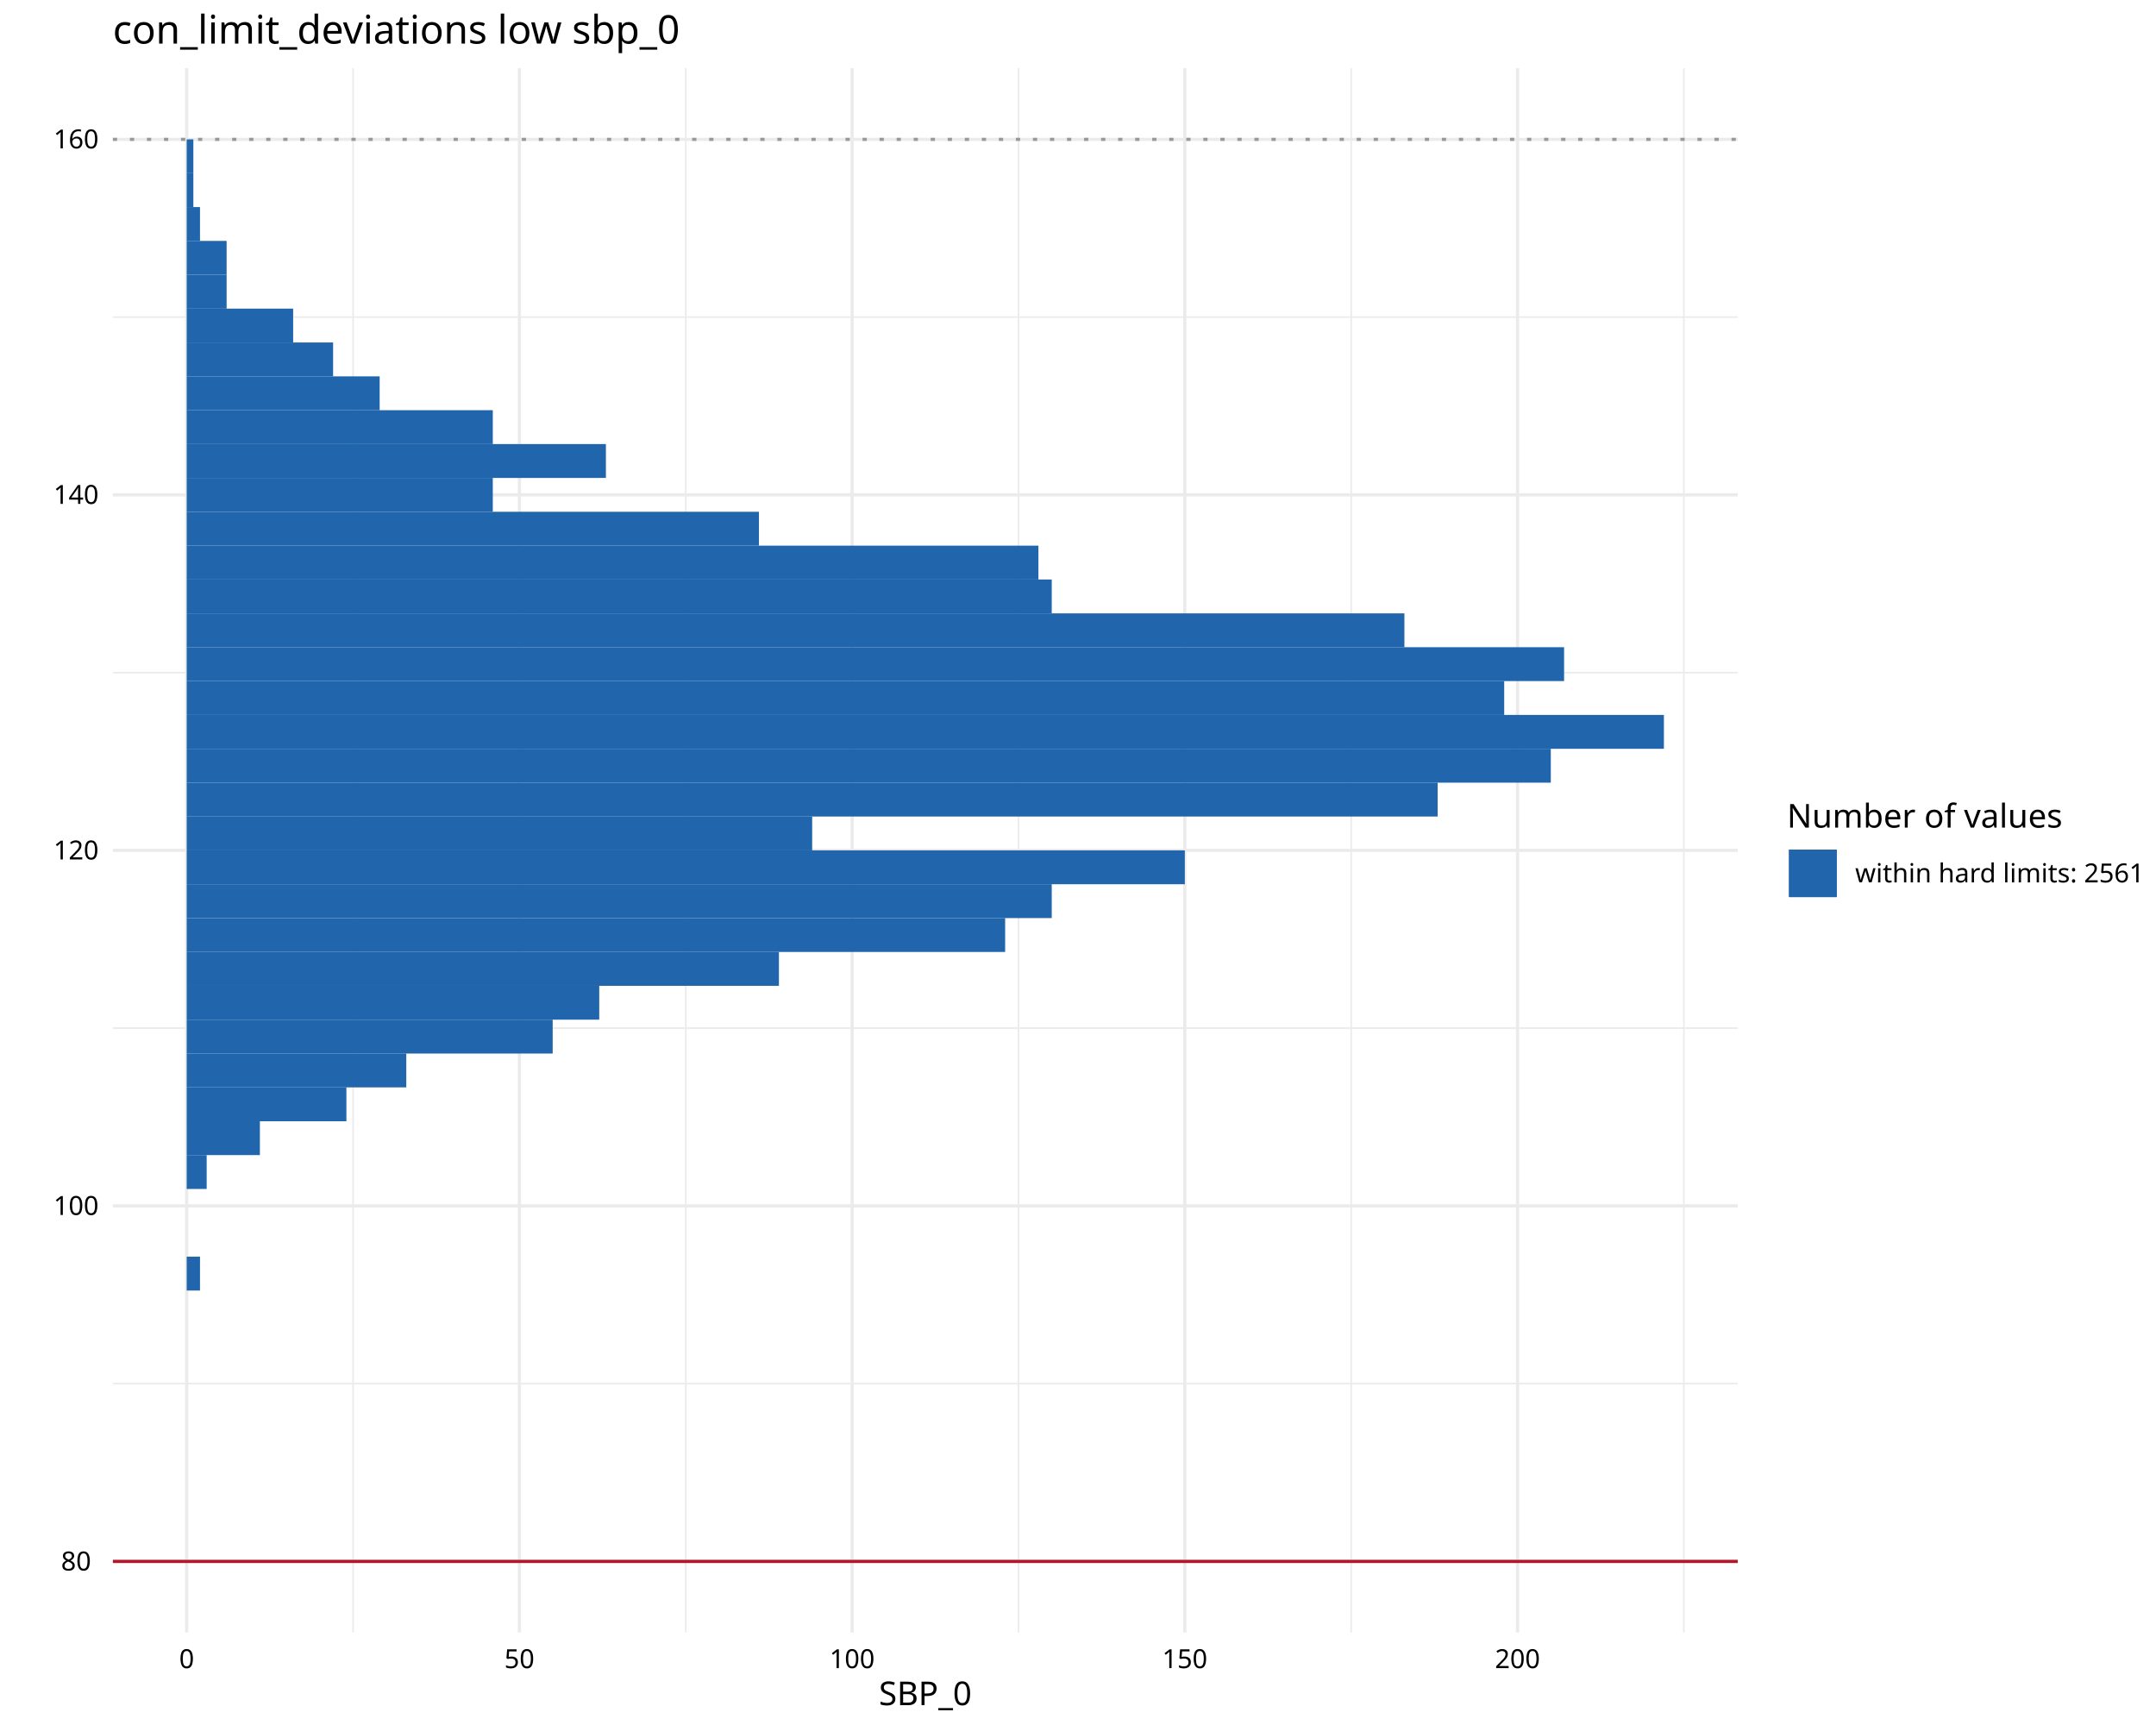
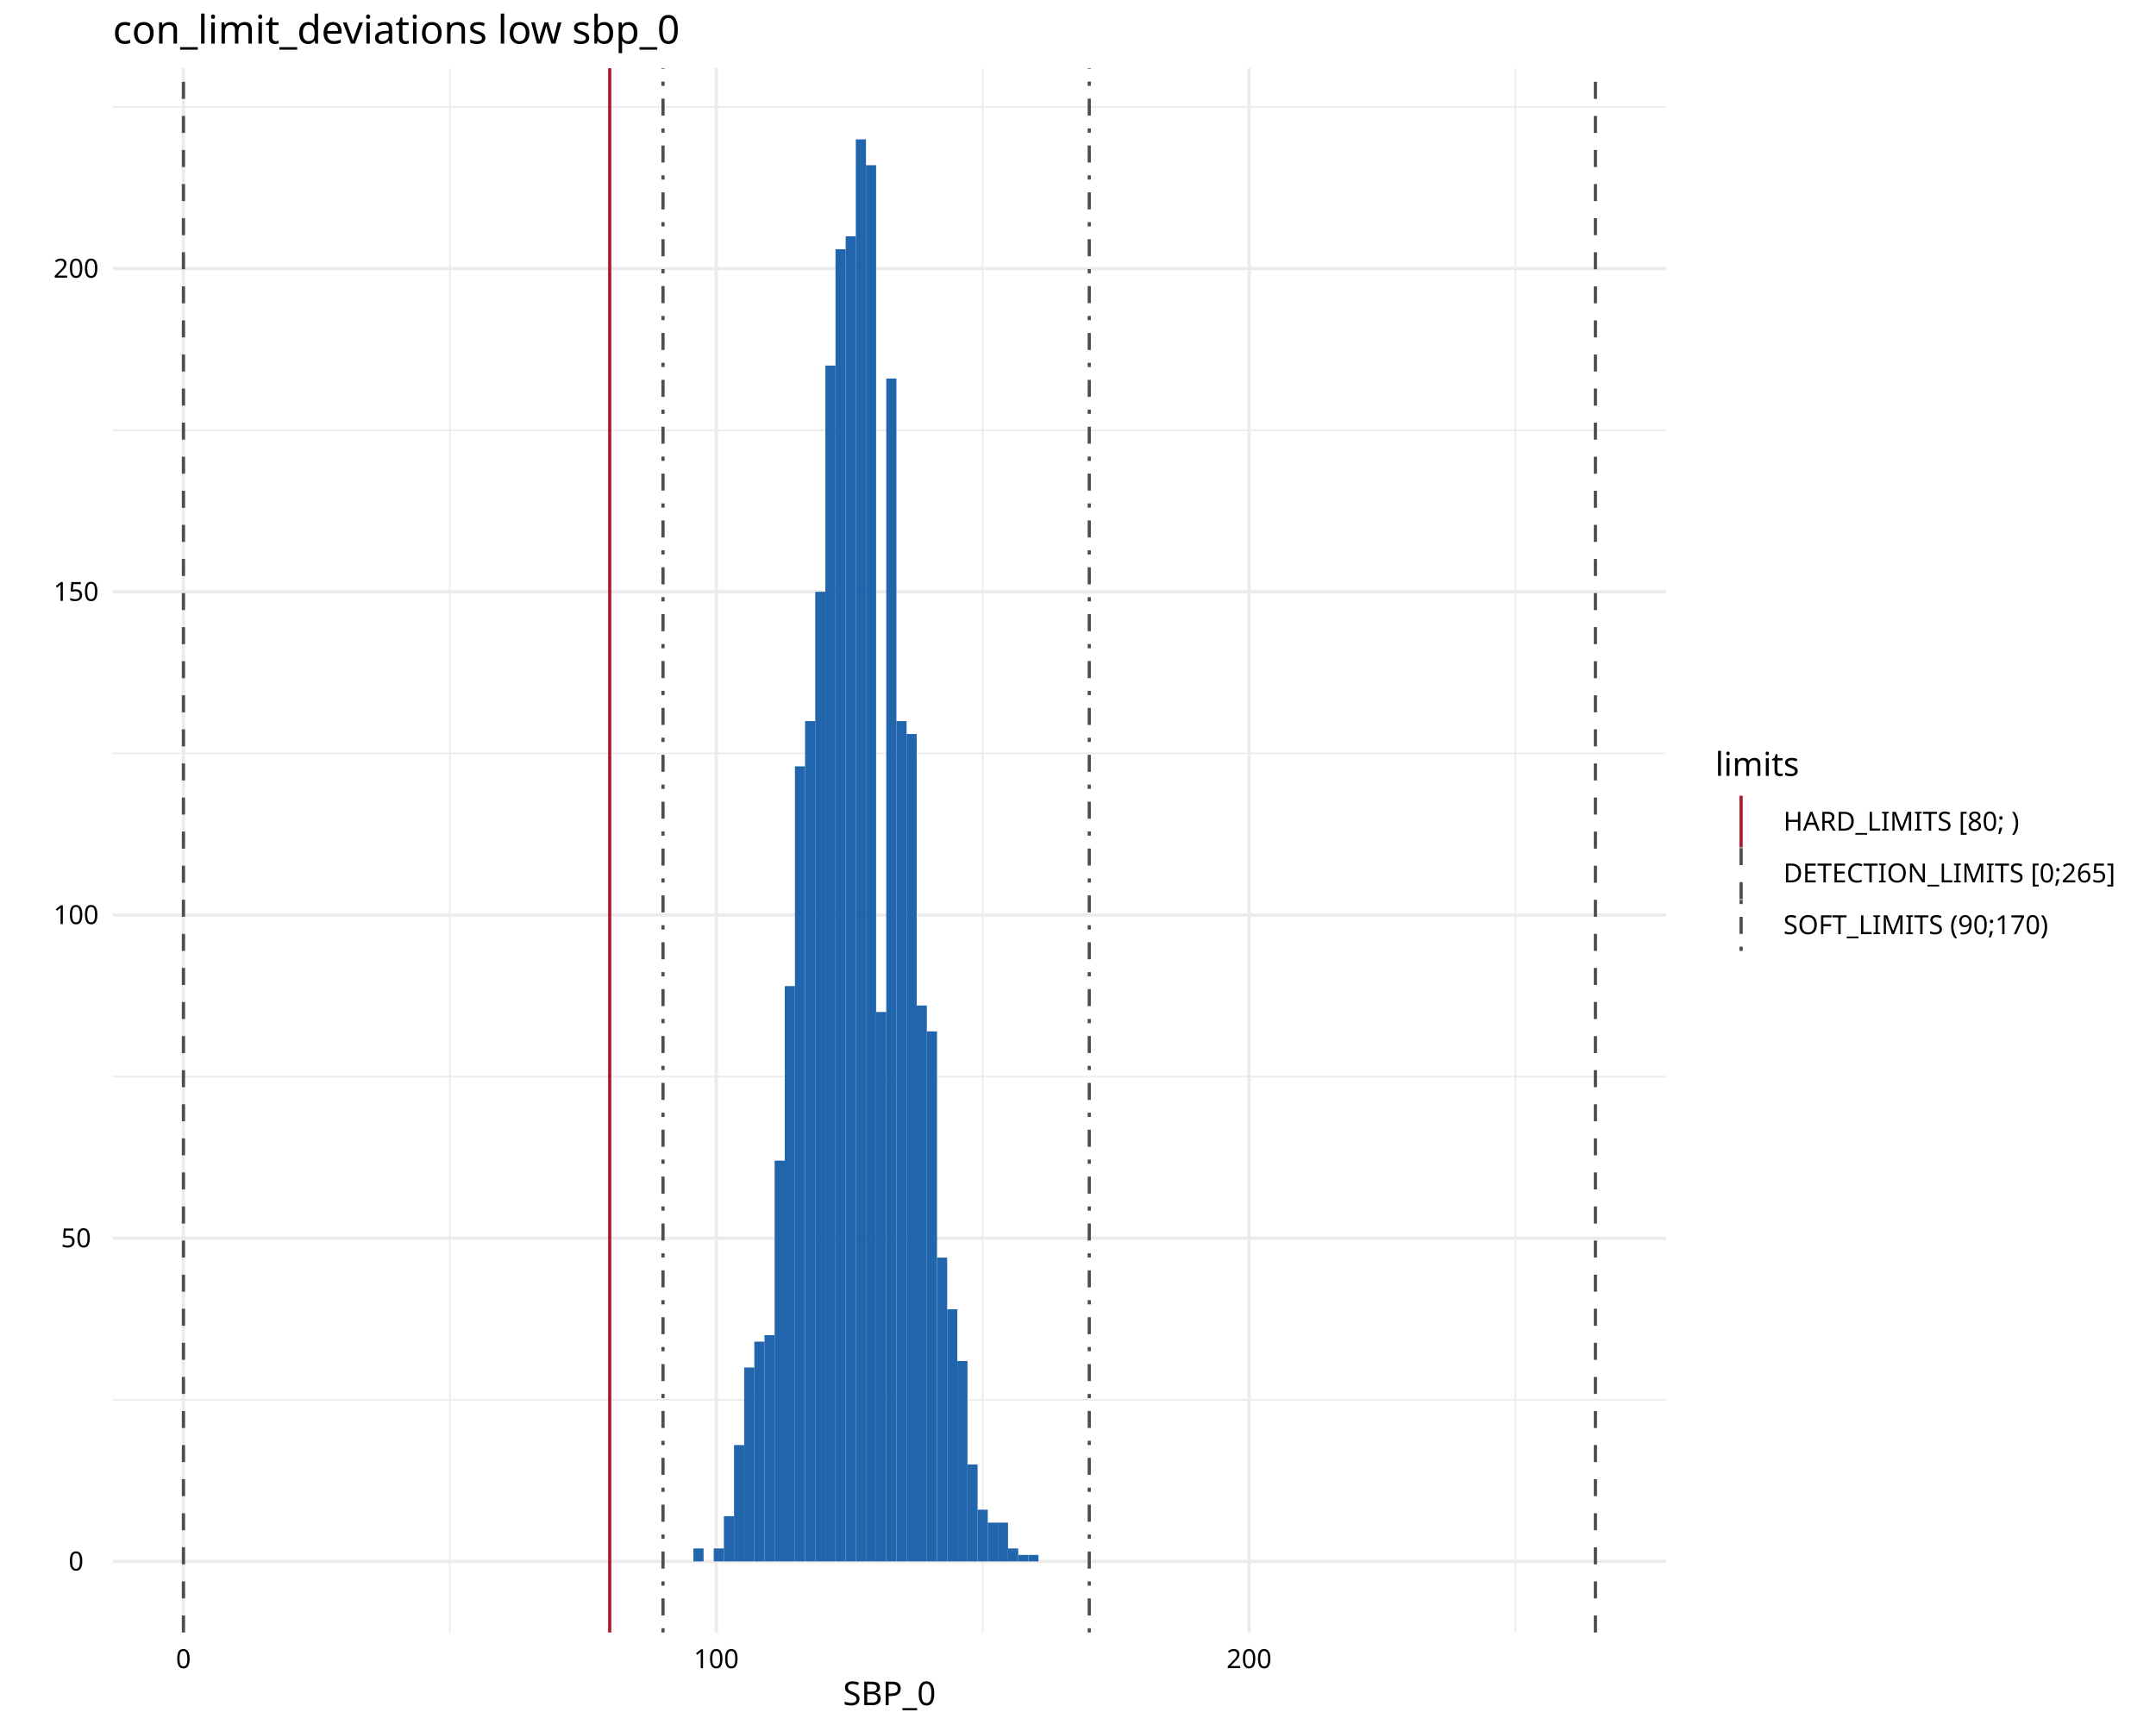
<svg xmlns="http://www.w3.org/2000/svg" class="svglite" data-engine-version="2.0" width="720.00pt" height="576.00pt" viewBox="0 0 720.00 576.00">
  <defs>
    <style type="text/css">
    .svglite line, .svglite polyline, .svglite polygon, .svglite path, .svglite rect, .svglite circle {
      fill: none;
      stroke: #000000;
      stroke-linecap: round;
      stroke-linejoin: round;
      stroke-miterlimit: 10.00;
    }
  </style>
  </defs>
  <rect width="100%" height="100%" style="stroke: none; fill: #FFFFFF;" />
  <defs>
    <clipPath id="cpMC4wMHw3MjAuMDB8MC4wMHw1NzYuMDA=">
      <rect x="0.00" y="0.00" width="720.00" height="576.00" />
    </clipPath>
  </defs>
  <g clip-path="url(#cpMC4wMHw3MjAuMDB8MC4wMHw1NzYuMDA=)">
</g>
  <defs>
-     <clipPath id="cpMzcuNjl8NTgwLjMzfDIyLjc4fDU0NS4xMQ==">
-       <rect x="37.69" y="22.78" width="542.64" height="522.33" />
+     <clipPath id="cpMzcuNjl8NTU2LjM3fDIyLjc4fDU0NS4xMQ==">
+       <rect x="37.69" y="22.78" width="518.68" height="522.33" />
    </clipPath>
  </defs>
-   <g clip-path="url(#cpMzcuNjl8NTgwLjMzfDIyLjc4fDU0NS4xMQ==)">
-     <polyline points="37.69,462.01 580.33,462.01 " style="stroke-width: 0.53; stroke: #EBEBEB; stroke-linecap: butt;" />
-     <polyline points="37.69,343.30 580.33,343.30 " style="stroke-width: 0.53; stroke: #EBEBEB; stroke-linecap: butt;" />
-     <polyline points="37.69,224.59 580.33,224.59 " style="stroke-width: 0.53; stroke: #EBEBEB; stroke-linecap: butt;" />
-     <polyline points="37.69,105.88 580.33,105.88 " style="stroke-width: 0.53; stroke: #EBEBEB; stroke-linecap: butt;" />
-     <polyline points="117.91,545.11 117.91,22.78 " style="stroke-width: 0.53; stroke: #EBEBEB; stroke-linecap: butt;" />
-     <polyline points="229.01,545.11 229.01,22.78 " style="stroke-width: 0.53; stroke: #EBEBEB; stroke-linecap: butt;" />
-     <polyline points="340.12,545.11 340.12,22.78 " style="stroke-width: 0.53; stroke: #EBEBEB; stroke-linecap: butt;" />
-     <polyline points="451.23,545.11 451.23,22.78 " style="stroke-width: 0.53; stroke: #EBEBEB; stroke-linecap: butt;" />
-     <polyline points="562.33,545.11 562.33,22.78 " style="stroke-width: 0.53; stroke: #EBEBEB; stroke-linecap: butt;" />
-     <polyline points="37.69,521.37 580.33,521.37 " style="stroke-width: 1.07; stroke: #EBEBEB; stroke-linecap: butt;" />
-     <polyline points="37.69,402.66 580.33,402.66 " style="stroke-width: 1.07; stroke: #EBEBEB; stroke-linecap: butt;" />
-     <polyline points="37.69,283.95 580.33,283.95 " style="stroke-width: 1.07; stroke: #EBEBEB; stroke-linecap: butt;" />
-     <polyline points="37.69,165.24 580.33,165.24 " style="stroke-width: 1.07; stroke: #EBEBEB; stroke-linecap: butt;" />
-     <polyline points="37.69,46.53 580.33,46.53 " style="stroke-width: 1.07; stroke: #EBEBEB; stroke-linecap: butt;" />
-     <polyline points="62.35,545.11 62.35,22.78 " style="stroke-width: 1.07; stroke: #EBEBEB; stroke-linecap: butt;" />
-     <polyline points="173.46,545.11 173.46,22.78 " style="stroke-width: 1.07; stroke: #EBEBEB; stroke-linecap: butt;" />
-     <polyline points="284.57,545.11 284.57,22.78 " style="stroke-width: 1.07; stroke: #EBEBEB; stroke-linecap: butt;" />
-     <polyline points="395.67,545.11 395.67,22.78 " style="stroke-width: 1.07; stroke: #EBEBEB; stroke-linecap: butt;" />
-     <polyline points="506.78,545.11 506.78,22.78 " style="stroke-width: 1.07; stroke: #EBEBEB; stroke-linecap: butt;" />
-     <rect x="62.35" y="510.06" width="0.00" height="11.31" style="stroke-width: 1.07; stroke: none; stroke-linecap: butt; stroke-linejoin: miter; fill: #2166AC;" />
-     <rect x="62.35" y="498.76" width="0.00" height="11.31" style="stroke-width: 1.07; stroke: none; stroke-linecap: butt; stroke-linejoin: miter; fill: #2166AC;" />
-     <rect x="62.35" y="487.45" width="0.00" height="11.31" style="stroke-width: 1.07; stroke: none; stroke-linecap: butt; stroke-linejoin: miter; fill: #2166AC;" />
-     <rect x="62.35" y="476.15" width="0.00" height="11.31" style="stroke-width: 1.07; stroke: none; stroke-linecap: butt; stroke-linejoin: miter; fill: #2166AC;" />
-     <rect x="62.35" y="464.84" width="0.00" height="11.31" style="stroke-width: 1.07; stroke: none; stroke-linecap: butt; stroke-linejoin: miter; fill: #2166AC;" />
-     <rect x="62.35" y="453.54" width="0.00" height="11.31" style="stroke-width: 1.07; stroke: none; stroke-linecap: butt; stroke-linejoin: miter; fill: #2166AC;" />
-     <rect x="62.35" y="442.23" width="0.00" height="11.31" style="stroke-width: 1.07; stroke: none; stroke-linecap: butt; stroke-linejoin: miter; fill: #2166AC;" />
-     <rect x="62.35" y="430.92" width="0.00" height="11.31" style="stroke-width: 1.07; stroke: none; stroke-linecap: butt; stroke-linejoin: miter; fill: #2166AC;" />
-     <rect x="62.35" y="419.62" width="4.44" height="11.31" style="stroke-width: 1.07; stroke: none; stroke-linecap: butt; stroke-linejoin: miter; fill: #2166AC;" />
-     <rect x="62.35" y="408.31" width="0.00" height="11.31" style="stroke-width: 1.07; stroke: none; stroke-linecap: butt; stroke-linejoin: miter; fill: #2166AC;" />
-     <rect x="62.35" y="397.01" width="0.00" height="11.31" style="stroke-width: 1.07; stroke: none; stroke-linecap: butt; stroke-linejoin: miter; fill: #2166AC;" />
-     <rect x="62.35" y="385.70" width="6.67" height="11.31" style="stroke-width: 1.07; stroke: none; stroke-linecap: butt; stroke-linejoin: miter; fill: #2166AC;" />
-     <rect x="62.35" y="374.39" width="24.44" height="11.31" style="stroke-width: 1.07; stroke: none; stroke-linecap: butt; stroke-linejoin: miter; fill: #2166AC;" />
-     <rect x="62.35" y="363.09" width="53.33" height="11.31" style="stroke-width: 1.07; stroke: none; stroke-linecap: butt; stroke-linejoin: miter; fill: #2166AC;" />
-     <rect x="62.35" y="351.78" width="73.33" height="11.31" style="stroke-width: 1.07; stroke: none; stroke-linecap: butt; stroke-linejoin: miter; fill: #2166AC;" />
-     <rect x="62.35" y="340.48" width="122.22" height="11.31" style="stroke-width: 1.07; stroke: none; stroke-linecap: butt; stroke-linejoin: miter; fill: #2166AC;" />
-     <rect x="62.35" y="329.17" width="137.77" height="11.31" style="stroke-width: 1.07; stroke: none; stroke-linecap: butt; stroke-linejoin: miter; fill: #2166AC;" />
-     <rect x="62.35" y="317.87" width="197.77" height="11.31" style="stroke-width: 1.07; stroke: none; stroke-linecap: butt; stroke-linejoin: miter; fill: #2166AC;" />
-     <rect x="62.35" y="306.56" width="273.32" height="11.31" style="stroke-width: 1.07; stroke: none; stroke-linecap: butt; stroke-linejoin: miter; fill: #2166AC;" />
-     <rect x="62.35" y="295.25" width="288.88" height="11.31" style="stroke-width: 1.07; stroke: none; stroke-linecap: butt; stroke-linejoin: miter; fill: #2166AC;" />
-     <rect x="62.35" y="283.95" width="333.32" height="11.31" style="stroke-width: 1.07; stroke: none; stroke-linecap: butt; stroke-linejoin: miter; fill: #2166AC;" />
-     <rect x="62.35" y="272.64" width="208.88" height="11.31" style="stroke-width: 1.07; stroke: none; stroke-linecap: butt; stroke-linejoin: miter; fill: #2166AC;" />
-     <rect x="62.35" y="261.34" width="417.76" height="11.31" style="stroke-width: 1.07; stroke: none; stroke-linecap: butt; stroke-linejoin: miter; fill: #2166AC;" />
-     <rect x="62.35" y="250.03" width="455.54" height="11.31" style="stroke-width: 1.07; stroke: none; stroke-linecap: butt; stroke-linejoin: miter; fill: #2166AC;" />
-     <rect x="62.35" y="238.72" width="493.31" height="11.31" style="stroke-width: 1.07; stroke: none; stroke-linecap: butt; stroke-linejoin: miter; fill: #2166AC;" />
-     <rect x="62.35" y="227.42" width="439.98" height="11.31" style="stroke-width: 1.07; stroke: none; stroke-linecap: butt; stroke-linejoin: miter; fill: #2166AC;" />
-     <rect x="62.35" y="216.11" width="459.98" height="11.31" style="stroke-width: 1.07; stroke: none; stroke-linecap: butt; stroke-linejoin: miter; fill: #2166AC;" />
-     <rect x="62.35" y="204.81" width="406.65" height="11.31" style="stroke-width: 1.07; stroke: none; stroke-linecap: butt; stroke-linejoin: miter; fill: #2166AC;" />
-     <rect x="62.35" y="193.50" width="288.88" height="11.31" style="stroke-width: 1.07; stroke: none; stroke-linecap: butt; stroke-linejoin: miter; fill: #2166AC;" />
-     <rect x="62.35" y="182.20" width="284.43" height="11.31" style="stroke-width: 1.07; stroke: none; stroke-linecap: butt; stroke-linejoin: miter; fill: #2166AC;" />
-     <rect x="62.35" y="170.89" width="191.10" height="11.31" style="stroke-width: 1.07; stroke: none; stroke-linecap: butt; stroke-linejoin: miter; fill: #2166AC;" />
-     <rect x="62.35" y="159.58" width="102.22" height="11.31" style="stroke-width: 1.07; stroke: none; stroke-linecap: butt; stroke-linejoin: miter; fill: #2166AC;" />
-     <rect x="62.35" y="148.28" width="139.99" height="11.31" style="stroke-width: 1.07; stroke: none; stroke-linecap: butt; stroke-linejoin: miter; fill: #2166AC;" />
-     <rect x="62.35" y="136.97" width="102.22" height="11.31" style="stroke-width: 1.07; stroke: none; stroke-linecap: butt; stroke-linejoin: miter; fill: #2166AC;" />
-     <rect x="62.35" y="125.67" width="64.44" height="11.31" style="stroke-width: 1.07; stroke: none; stroke-linecap: butt; stroke-linejoin: miter; fill: #2166AC;" />
-     <rect x="62.35" y="114.36" width="48.89" height="11.31" style="stroke-width: 1.07; stroke: none; stroke-linecap: butt; stroke-linejoin: miter; fill: #2166AC;" />
-     <rect x="62.35" y="103.05" width="35.55" height="11.31" style="stroke-width: 1.07; stroke: none; stroke-linecap: butt; stroke-linejoin: miter; fill: #2166AC;" />
-     <rect x="62.35" y="91.75" width="13.33" height="11.31" style="stroke-width: 1.07; stroke: none; stroke-linecap: butt; stroke-linejoin: miter; fill: #2166AC;" />
-     <rect x="62.35" y="80.44" width="13.33" height="11.31" style="stroke-width: 1.07; stroke: none; stroke-linecap: butt; stroke-linejoin: miter; fill: #2166AC;" />
-     <rect x="62.35" y="69.14" width="4.44" height="11.31" style="stroke-width: 1.07; stroke: none; stroke-linecap: butt; stroke-linejoin: miter; fill: #2166AC;" />
-     <rect x="62.35" y="57.83" width="2.22" height="11.31" style="stroke-width: 1.07; stroke: none; stroke-linecap: butt; stroke-linejoin: miter; fill: #2166AC;" />
-     <rect x="62.35" y="46.53" width="2.22" height="11.31" style="stroke-width: 1.07; stroke: none; stroke-linecap: butt; stroke-linejoin: miter; fill: #2166AC;" />
-     <line x1="37.69" y1="521.37" x2="580.33" y2="521.37" style="stroke-width: 1.07; stroke: #B2182B; stroke-linecap: butt;" />
-     <line x1="37.69" y1="46.53" x2="580.33" y2="46.53" style="stroke-width: 1.07; stroke: #999999; stroke-dasharray: 1.42,4.27; stroke-linecap: butt;" />
+   <g clip-path="url(#cpMzcuNjl8NTU2LjM3fDIyLjc4fDU0NS4xMQ==)">
+     <polyline points="37.69,467.41 556.37,467.41 " style="stroke-width: 0.53; stroke: #EBEBEB; stroke-linecap: butt;" />
+     <polyline points="37.69,359.49 556.37,359.49 " style="stroke-width: 0.53; stroke: #EBEBEB; stroke-linecap: butt;" />
+     <polyline points="37.69,251.57 556.37,251.57 " style="stroke-width: 0.53; stroke: #EBEBEB; stroke-linecap: butt;" />
+     <polyline points="37.69,143.65 556.37,143.65 " style="stroke-width: 0.53; stroke: #EBEBEB; stroke-linecap: butt;" />
+     <polyline points="37.69,35.73 556.37,35.73 " style="stroke-width: 0.53; stroke: #EBEBEB; stroke-linecap: butt;" />
+     <polyline points="150.23,545.11 150.23,22.78 " style="stroke-width: 0.53; stroke: #EBEBEB; stroke-linecap: butt;" />
+     <polyline points="328.17,545.11 328.17,22.78 " style="stroke-width: 0.53; stroke: #EBEBEB; stroke-linecap: butt;" />
+     <polyline points="506.10,545.11 506.10,22.78 " style="stroke-width: 0.53; stroke: #EBEBEB; stroke-linecap: butt;" />
+     <polyline points="37.69,521.37 556.37,521.37 " style="stroke-width: 1.07; stroke: #EBEBEB; stroke-linecap: butt;" />
+     <polyline points="37.69,413.45 556.37,413.45 " style="stroke-width: 1.07; stroke: #EBEBEB; stroke-linecap: butt;" />
+     <polyline points="37.69,305.53 556.37,305.53 " style="stroke-width: 1.07; stroke: #EBEBEB; stroke-linecap: butt;" />
+     <polyline points="37.69,197.61 556.37,197.61 " style="stroke-width: 1.07; stroke: #EBEBEB; stroke-linecap: butt;" />
+     <polyline points="37.69,89.69 556.37,89.69 " style="stroke-width: 1.07; stroke: #EBEBEB; stroke-linecap: butt;" />
+     <polyline points="61.26,545.11 61.26,22.78 " style="stroke-width: 1.07; stroke: #EBEBEB; stroke-linecap: butt;" />
+     <polyline points="239.20,545.11 239.20,22.78 " style="stroke-width: 1.07; stroke: #EBEBEB; stroke-linecap: butt;" />
+     <polyline points="417.14,545.11 417.14,22.78 " style="stroke-width: 1.07; stroke: #EBEBEB; stroke-linecap: butt;" />
+     <rect x="221.41" y="521.37" width="3.39" height="0.00" style="stroke-width: 1.07; stroke: none; stroke-linecap: butt; stroke-linejoin: miter; fill: #2166AC;" />
+     <rect x="224.80" y="521.37" width="3.39" height="0.00" style="stroke-width: 1.07; stroke: none; stroke-linecap: butt; stroke-linejoin: miter; fill: #2166AC;" />
+     <rect x="228.19" y="521.37" width="3.39" height="0.00" style="stroke-width: 1.07; stroke: none; stroke-linecap: butt; stroke-linejoin: miter; fill: #2166AC;" />
+     <rect x="231.57" y="517.05" width="3.39" height="4.32" style="stroke-width: 1.07; stroke: none; stroke-linecap: butt; stroke-linejoin: miter; fill: #2166AC;" />
+     <rect x="234.96" y="521.37" width="3.39" height="0.00" style="stroke-width: 1.07; stroke: none; stroke-linecap: butt; stroke-linejoin: miter; fill: #2166AC;" />
+     <rect x="238.35" y="517.05" width="3.39" height="4.32" style="stroke-width: 1.07; stroke: none; stroke-linecap: butt; stroke-linejoin: miter; fill: #2166AC;" />
+     <rect x="241.74" y="506.26" width="3.39" height="15.11" style="stroke-width: 1.07; stroke: none; stroke-linecap: butt; stroke-linejoin: miter; fill: #2166AC;" />
+     <rect x="245.13" y="482.52" width="3.39" height="38.85" style="stroke-width: 1.07; stroke: none; stroke-linecap: butt; stroke-linejoin: miter; fill: #2166AC;" />
+     <rect x="248.52" y="456.62" width="3.39" height="64.75" style="stroke-width: 1.07; stroke: none; stroke-linecap: butt; stroke-linejoin: miter; fill: #2166AC;" />
+     <rect x="251.91" y="447.99" width="3.39" height="73.39" style="stroke-width: 1.07; stroke: none; stroke-linecap: butt; stroke-linejoin: miter; fill: #2166AC;" />
+     <rect x="255.30" y="445.83" width="3.39" height="75.54" style="stroke-width: 1.07; stroke: none; stroke-linecap: butt; stroke-linejoin: miter; fill: #2166AC;" />
+     <rect x="258.69" y="387.55" width="3.39" height="133.82" style="stroke-width: 1.07; stroke: none; stroke-linecap: butt; stroke-linejoin: miter; fill: #2166AC;" />
+     <rect x="262.08" y="329.27" width="3.39" height="192.10" style="stroke-width: 1.07; stroke: none; stroke-linecap: butt; stroke-linejoin: miter; fill: #2166AC;" />
+     <rect x="265.47" y="255.89" width="3.39" height="265.48" style="stroke-width: 1.07; stroke: none; stroke-linecap: butt; stroke-linejoin: miter; fill: #2166AC;" />
+     <rect x="268.86" y="240.78" width="3.39" height="280.59" style="stroke-width: 1.07; stroke: none; stroke-linecap: butt; stroke-linejoin: miter; fill: #2166AC;" />
+     <rect x="272.25" y="197.61" width="3.39" height="323.76" style="stroke-width: 1.07; stroke: none; stroke-linecap: butt; stroke-linejoin: miter; fill: #2166AC;" />
+     <rect x="275.63" y="122.07" width="3.39" height="399.30" style="stroke-width: 1.07; stroke: none; stroke-linecap: butt; stroke-linejoin: miter; fill: #2166AC;" />
+     <rect x="279.02" y="83.22" width="3.39" height="438.15" style="stroke-width: 1.07; stroke: none; stroke-linecap: butt; stroke-linejoin: miter; fill: #2166AC;" />
+     <rect x="282.41" y="78.90" width="3.39" height="442.47" style="stroke-width: 1.07; stroke: none; stroke-linecap: butt; stroke-linejoin: miter; fill: #2166AC;" />
+     <rect x="285.80" y="46.53" width="3.39" height="474.84" style="stroke-width: 1.07; stroke: none; stroke-linecap: butt; stroke-linejoin: miter; fill: #2166AC;" />
+     <rect x="289.19" y="55.16" width="3.39" height="466.21" style="stroke-width: 1.07; stroke: none; stroke-linecap: butt; stroke-linejoin: miter; fill: #2166AC;" />
+     <rect x="292.58" y="337.91" width="3.39" height="183.46" style="stroke-width: 1.07; stroke: none; stroke-linecap: butt; stroke-linejoin: miter; fill: #2166AC;" />
+     <rect x="295.97" y="126.39" width="3.39" height="394.98" style="stroke-width: 1.07; stroke: none; stroke-linecap: butt; stroke-linejoin: miter; fill: #2166AC;" />
+     <rect x="299.36" y="240.78" width="3.39" height="280.59" style="stroke-width: 1.07; stroke: none; stroke-linecap: butt; stroke-linejoin: miter; fill: #2166AC;" />
+     <rect x="302.75" y="245.10" width="3.39" height="276.27" style="stroke-width: 1.07; stroke: none; stroke-linecap: butt; stroke-linejoin: miter; fill: #2166AC;" />
+     <rect x="306.14" y="335.75" width="3.39" height="185.62" style="stroke-width: 1.07; stroke: none; stroke-linecap: butt; stroke-linejoin: miter; fill: #2166AC;" />
+     <rect x="309.53" y="344.38" width="3.39" height="176.99" style="stroke-width: 1.07; stroke: none; stroke-linecap: butt; stroke-linejoin: miter; fill: #2166AC;" />
+     <rect x="312.92" y="419.93" width="3.39" height="101.44" style="stroke-width: 1.07; stroke: none; stroke-linecap: butt; stroke-linejoin: miter; fill: #2166AC;" />
+     <rect x="316.31" y="437.19" width="3.39" height="84.18" style="stroke-width: 1.07; stroke: none; stroke-linecap: butt; stroke-linejoin: miter; fill: #2166AC;" />
+     <rect x="319.70" y="454.46" width="3.39" height="66.91" style="stroke-width: 1.07; stroke: none; stroke-linecap: butt; stroke-linejoin: miter; fill: #2166AC;" />
+     <rect x="323.08" y="488.99" width="3.39" height="32.38" style="stroke-width: 1.07; stroke: none; stroke-linecap: butt; stroke-linejoin: miter; fill: #2166AC;" />
+     <rect x="326.47" y="504.10" width="3.39" height="17.27" style="stroke-width: 1.07; stroke: none; stroke-linecap: butt; stroke-linejoin: miter; fill: #2166AC;" />
+     <rect x="329.86" y="508.42" width="3.39" height="12.95" style="stroke-width: 1.07; stroke: none; stroke-linecap: butt; stroke-linejoin: miter; fill: #2166AC;" />
+     <rect x="333.25" y="508.42" width="3.39" height="12.95" style="stroke-width: 1.07; stroke: none; stroke-linecap: butt; stroke-linejoin: miter; fill: #2166AC;" />
+     <rect x="336.64" y="517.05" width="3.39" height="4.32" style="stroke-width: 1.07; stroke: none; stroke-linecap: butt; stroke-linejoin: miter; fill: #2166AC;" />
+     <rect x="340.03" y="519.21" width="3.39" height="2.16" style="stroke-width: 1.07; stroke: none; stroke-linecap: butt; stroke-linejoin: miter; fill: #2166AC;" />
+     <rect x="343.42" y="519.21" width="3.39" height="2.16" style="stroke-width: 1.07; stroke: none; stroke-linecap: butt; stroke-linejoin: miter; fill: #2166AC;" />
+     <rect x="346.81" y="521.37" width="3.39" height="0.00" style="stroke-width: 1.07; stroke: none; stroke-linecap: butt; stroke-linejoin: miter; fill: #2166AC;" />
+     <rect x="350.20" y="521.37" width="3.39" height="0.00" style="stroke-width: 1.07; stroke: none; stroke-linecap: butt; stroke-linejoin: miter; fill: #2166AC;" />
+     <rect x="353.59" y="521.37" width="3.39" height="0.00" style="stroke-width: 1.07; stroke: none; stroke-linecap: butt; stroke-linejoin: miter; fill: #2166AC;" />
+     <rect x="356.98" y="521.37" width="3.39" height="0.00" style="stroke-width: 1.07; stroke: none; stroke-linecap: butt; stroke-linejoin: miter; fill: #2166AC;" />
+     <rect x="360.37" y="521.37" width="3.39" height="0.00" style="stroke-width: 1.07; stroke: none; stroke-linecap: butt; stroke-linejoin: miter; fill: #2166AC;" />
+     <line x1="203.61" y1="545.11" x2="203.61" y2="22.78" style="stroke-width: 1.07; stroke: #B2182B; stroke-linecap: butt;" />
+     <line x1="61.26" y1="545.11" x2="61.26" y2="22.78" style="stroke-width: 1.07; stroke: #4D4D4D; stroke-dasharray: 5.69,5.69; stroke-linecap: butt;" />
+     <line x1="221.41" y1="545.11" x2="221.41" y2="22.78" style="stroke-width: 1.07; stroke: #4D4D4D; stroke-dasharray: 1.42,4.27,5.69,4.27; stroke-linecap: butt;" />
+     <line x1="532.79" y1="545.11" x2="532.79" y2="22.78" style="stroke-width: 1.07; stroke: #4D4D4D; stroke-dasharray: 5.69,5.69; stroke-linecap: butt;" />
+     <line x1="363.76" y1="545.11" x2="363.76" y2="22.78" style="stroke-width: 1.07; stroke: #4D4D4D; stroke-dasharray: 1.42,4.27,5.69,4.27; stroke-linecap: butt;" />
  </g>
  <g clip-path="url(#cpMC4wMHw3MjAuMDB8MC4wMHw1NzYuMDA=)">
-     <text x="25.41" y="524.40" text-anchor="middle" style="font-size: 8.80px; font-family: sans;" textLength="9.79px" lengthAdjust="spacingAndGlyphs">80</text>
-     <text x="25.41" y="405.69" text-anchor="middle" style="font-size: 8.80px; font-family: sans;" textLength="14.68px" lengthAdjust="spacingAndGlyphs">100</text>
-     <text x="25.41" y="286.98" text-anchor="middle" style="font-size: 8.80px; font-family: sans;" textLength="14.68px" lengthAdjust="spacingAndGlyphs">120</text>
-     <text x="25.41" y="168.26" text-anchor="middle" style="font-size: 8.80px; font-family: sans;" textLength="14.68px" lengthAdjust="spacingAndGlyphs">140</text>
-     <text x="25.41" y="49.55" text-anchor="middle" style="font-size: 8.80px; font-family: sans;" textLength="14.68px" lengthAdjust="spacingAndGlyphs">160</text>
-     <text x="62.35" y="557.01" text-anchor="middle" style="font-size: 8.80px; font-family: sans;" textLength="4.89px" lengthAdjust="spacingAndGlyphs">0</text>
-     <text x="173.46" y="557.01" text-anchor="middle" style="font-size: 8.80px; font-family: sans;" textLength="9.79px" lengthAdjust="spacingAndGlyphs">50</text>
-     <text x="284.57" y="557.01" text-anchor="middle" style="font-size: 8.80px; font-family: sans;" textLength="14.68px" lengthAdjust="spacingAndGlyphs">100</text>
-     <text x="395.67" y="557.01" text-anchor="middle" style="font-size: 8.80px; font-family: sans;" textLength="14.68px" lengthAdjust="spacingAndGlyphs">150</text>
-     <text x="506.78" y="557.01" text-anchor="middle" style="font-size: 8.80px; font-family: sans;" textLength="14.68px" lengthAdjust="spacingAndGlyphs">200</text>
-     <text x="309.01" y="569.38" text-anchor="middle" style="font-size: 11.00px; font-family: sans;" textLength="34.25px" lengthAdjust="spacingAndGlyphs">SBP_0</text>
-     <text x="596.77" y="276.35" style="font-size: 11.00px; font-family: sans;" textLength="86.22px" lengthAdjust="spacingAndGlyphs">Number of values</text>
-     <rect x="597.48" y="283.68" width="15.86" height="15.86" style="stroke-width: 1.07; stroke: none; stroke-linecap: butt; stroke-linejoin: miter; fill: #2166AC;" />
-     <rect x="597.48" y="283.68" width="15.86" height="15.86" style="stroke-width: 1.07; stroke: none; stroke-linecap: butt; stroke-linejoin: miter; fill: #2166AC;" />
-     <rect x="597.48" y="283.68" width="15.86" height="15.86" style="stroke-width: 1.07; stroke: none; stroke-linecap: butt; stroke-linejoin: miter; fill: #2166AC;" />
-     <text x="619.53" y="294.64" style="font-size: 8.80px; font-family: sans;" textLength="89.51px" lengthAdjust="spacingAndGlyphs">within hard limits: 2561</text>
+     <text x="25.41" y="524.40" text-anchor="middle" style="font-size: 8.80px; font-family: sans;" textLength="4.89px" lengthAdjust="spacingAndGlyphs">0</text>
+     <text x="25.41" y="416.48" text-anchor="middle" style="font-size: 8.80px; font-family: sans;" textLength="9.79px" lengthAdjust="spacingAndGlyphs">50</text>
+     <text x="25.41" y="308.56" text-anchor="middle" style="font-size: 8.80px; font-family: sans;" textLength="14.68px" lengthAdjust="spacingAndGlyphs">100</text>
+     <text x="25.41" y="200.64" text-anchor="middle" style="font-size: 8.80px; font-family: sans;" textLength="14.68px" lengthAdjust="spacingAndGlyphs">150</text>
+     <text x="25.41" y="92.72" text-anchor="middle" style="font-size: 8.80px; font-family: sans;" textLength="14.68px" lengthAdjust="spacingAndGlyphs">200</text>
+     <text x="61.26" y="557.01" text-anchor="middle" style="font-size: 8.80px; font-family: sans;" textLength="4.89px" lengthAdjust="spacingAndGlyphs">0</text>
+     <text x="239.20" y="557.01" text-anchor="middle" style="font-size: 8.80px; font-family: sans;" textLength="14.68px" lengthAdjust="spacingAndGlyphs">100</text>
+     <text x="417.14" y="557.01" text-anchor="middle" style="font-size: 8.80px; font-family: sans;" textLength="14.68px" lengthAdjust="spacingAndGlyphs">200</text>
+     <text x="297.03" y="569.38" text-anchor="middle" style="font-size: 11.00px; font-family: sans;" textLength="34.25px" lengthAdjust="spacingAndGlyphs">SBP_0</text>
+     <text x="572.81" y="259.07" style="font-size: 11.00px; font-family: sans;" textLength="25.05px" lengthAdjust="spacingAndGlyphs">limits</text>
+     <line x1="581.45" y1="282.97" x2="581.45" y2="265.69" style="stroke-width: 1.07; stroke: #B2182B; stroke-linecap: butt;" />
+     <line x1="581.45" y1="300.25" x2="581.45" y2="282.97" style="stroke-width: 1.07; stroke: #4D4D4D; stroke-dasharray: 5.69,5.69; stroke-linecap: butt;" />
+     <line x1="581.45" y1="317.53" x2="581.45" y2="300.25" style="stroke-width: 1.07; stroke: #4D4D4D; stroke-dasharray: 1.42,4.27,5.69,4.27; stroke-linecap: butt;" />
+     <text x="595.57" y="277.36" style="font-size: 8.80px; font-family: sans;" textLength="80.70px" lengthAdjust="spacingAndGlyphs">HARD_LIMITS [80; )</text>
+     <text x="595.57" y="294.64" style="font-size: 8.80px; font-family: sans;" textLength="113.47px" lengthAdjust="spacingAndGlyphs">DETECTION_LIMITS [0;265]</text>
+     <text x="595.57" y="311.92" style="font-size: 8.80px; font-family: sans;" textLength="91.95px" lengthAdjust="spacingAndGlyphs">SOFT_LIMITS (90;170)</text>
    <text x="37.69" y="14.56" style="font-size: 13.20px; font-family: sans;" textLength="181.99px" lengthAdjust="spacingAndGlyphs">con_limit_deviations low sbp_0</text>
  </g>
</svg>
